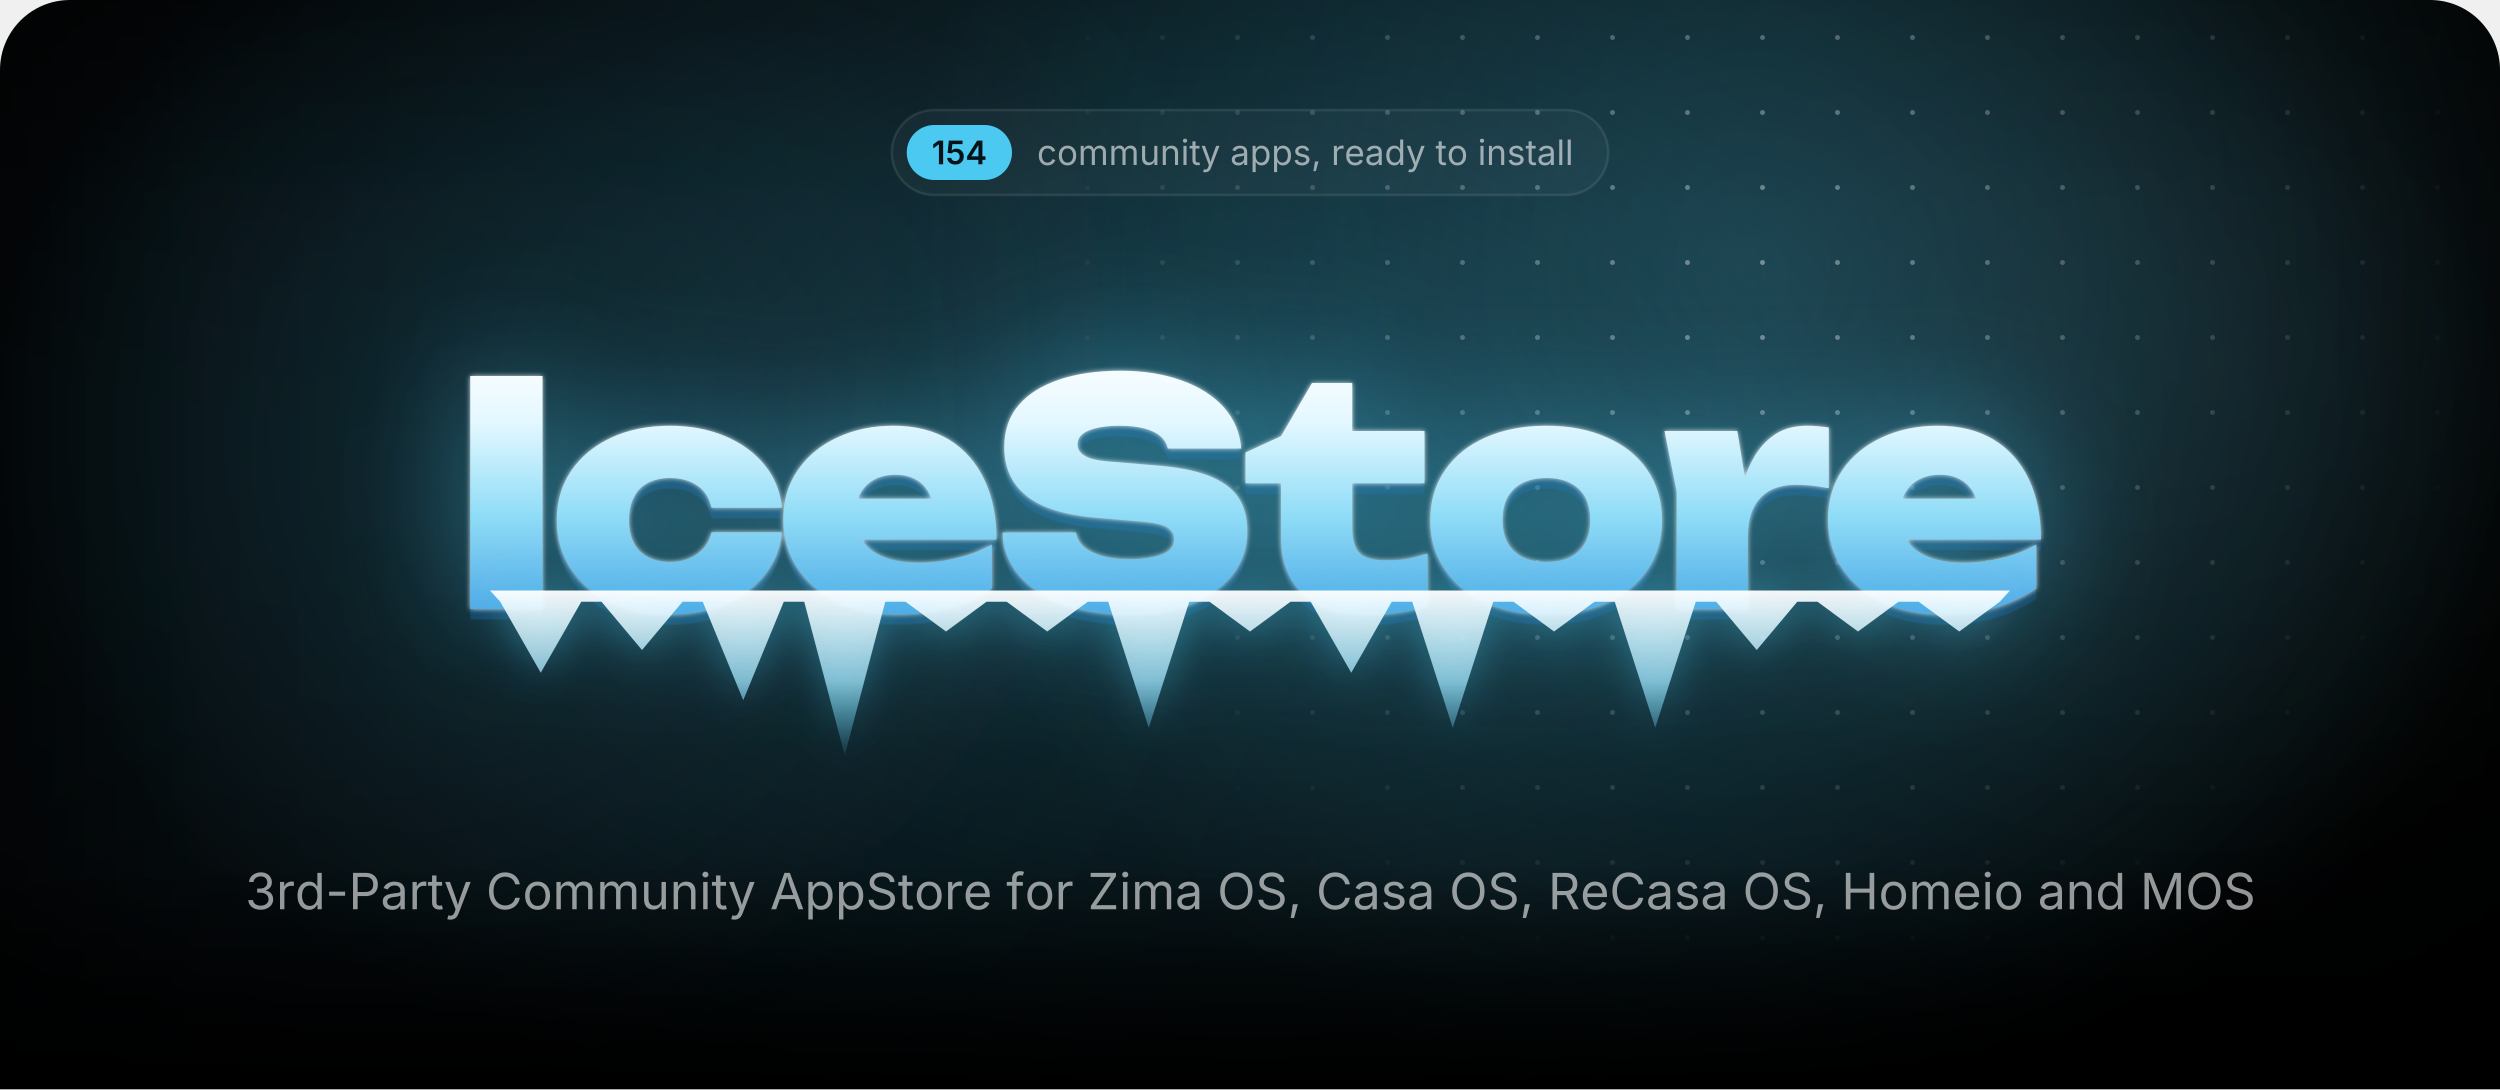
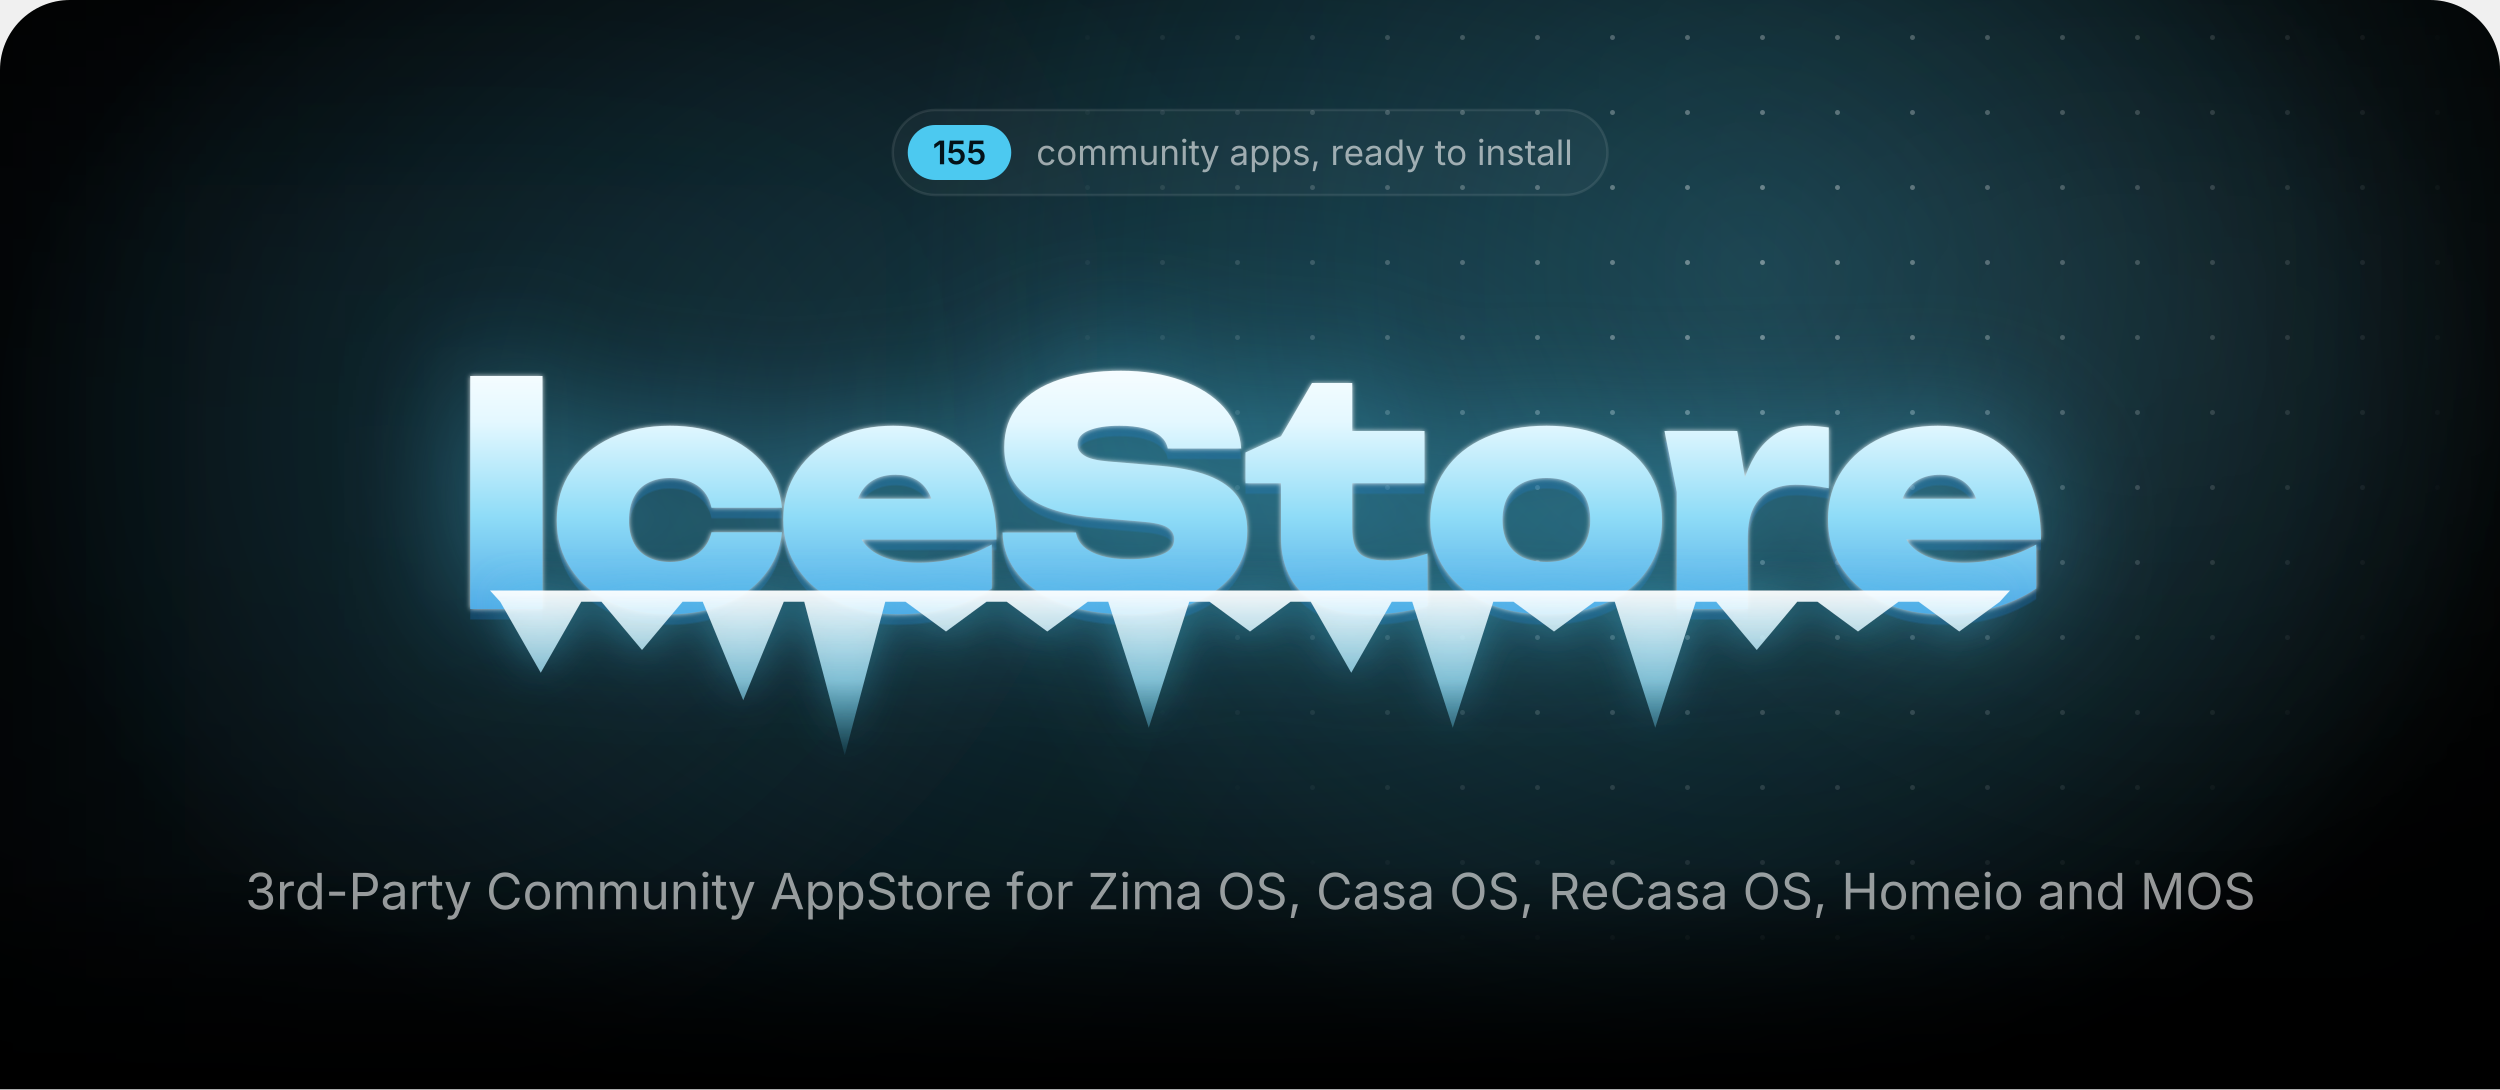
<svg xmlns="http://www.w3.org/2000/svg" width="1000" height="435.7" viewBox="0 0 1000 435.7">
  <style>.blob{transform-box:fill-box;transform-origin:center;animation:drift 22s ease-in-out infinite alternate}.blob+.blob{animation-duration:28s;animation-direction:alternate-reverse}@keyframes drift{to{transform:translate(180px,60px) scale(1.2)}}.spot{animation:spot 18s ease-in-out infinite alternate}@keyframes spot{to{transform:translate(-420px,40px)}}.gl{animation:gl 6s ease-in-out infinite}@keyframes gl{0%,35%{transform:translateX(0)}70%,100%{transform:translateX(1741px)}}.sp{transform-box:fill-box;transform-origin:center;opacity:0;animation:tw 3.2s ease-in-out infinite}@keyframes tw{0%,100%{opacity:0;transform:scale(.3) rotate(0)}50%{opacity:1;transform:scale(1) rotate(45deg)}}@media(prefers-reduced-motion:reduce){*{animation:none!important}}</style>
  <defs>
    <path id="semi.1342" d="M717 1490V0H452V1252H442L94 1002V1256L421 1490Z" />
    <path id="semi.1347" d="M618 -20Q472 -20 358 34Q243 89 176 185Q109 281 105 404H365Q368 343 403 296Q438 250 494 224Q550 197 618 197Q698 197 760 234Q821 270 856 334Q892 399 892 483Q892 568 856 634Q819 700 756 738Q692 775 610 775Q542 775 478 750Q413 724 375 683L133 722L211 1490H1073V1266H432L390 870H398Q440 919 516 950Q591 982 681 982Q782 982 868 946Q954 909 1018 842Q1081 776 1116 686Q1151 596 1151 489Q1151 341 1083 226Q1015 112 895 46Q775 -20 618 -20Z" />
-     <path id="semi.1346" d="M107 277V490L740 1490H916V1186H809L380 509V497H1264V277ZM816 0V341L821 438V1490H1072V0Z" />
    <path id="regular.586" d="M613 -24Q461 -24 346 48Q232 120 168 250Q104 380 104 552Q104 727 168 858Q232 988 346 1060Q461 1132 613 1132Q694 1132 766 1111Q838 1090 898 1050Q957 1011 1000 954Q1043 896 1066 823L893 774Q881 817 856 853Q831 889 796 916Q760 942 714 956Q668 971 613 971Q501 971 429 912Q357 854 322 759Q287 664 287 552Q287 442 322 348Q357 253 429 195Q501 137 613 137Q669 137 716 152Q763 167 800 194Q836 222 861 260Q886 298 898 343L1070 294Q1048 219 1004 160Q961 102 901 60Q841 19 768 -2Q695 -24 613 -24Z" />
    <path id="regular.790" d="M613 -24Q461 -24 346 48Q232 120 168 250Q104 380 104 552Q104 727 168 858Q232 988 346 1060Q461 1132 613 1132Q766 1132 881 1060Q996 988 1060 858Q1124 727 1124 552Q1124 380 1060 250Q996 120 881 48Q766 -24 613 -24ZM613 137Q726 137 799 195Q872 253 907 348Q942 442 942 552Q942 663 907 758Q872 854 799 912Q726 971 613 971Q501 971 429 912Q357 854 322 759Q287 664 287 552Q287 442 322 348Q357 253 429 195Q501 137 613 137Z" />
    <path id="regular.766" d="M158 0V1118H333L334 868H320Q343 959 392 1018Q442 1078 508 1108Q575 1138 647 1138Q769 1138 844 1063Q920 988 942 866H918Q938 950 991 1011Q1044 1072 1120 1105Q1195 1138 1284 1138Q1381 1138 1461 1096Q1541 1054 1588 969Q1636 884 1636 754V0H1456V749Q1456 870 1388 922Q1320 974 1230 974Q1155 974 1100 942Q1046 911 1016 856Q987 801 987 730V0H807V767Q807 860 745 917Q683 974 588 974Q523 974 466 944Q408 913 373 853Q338 793 338 704V0Z" />
    <path id="regular.915" d="M537 -14Q424 -14 338 32Q253 79 206 173Q158 267 158 408V1118H338V423Q338 294 406 221Q474 148 591 148Q671 148 734 183Q798 218 835 286Q872 353 872 448V1118H1053V0H879V271H903Q851 114 756 50Q660 -14 537 -14Z" />
    <path id="regular.773" d="M338 670V0H158V1118H331L332 847H307Q358 1002 452 1067Q547 1132 674 1132Q787 1132 872 1086Q957 1039 1004 946Q1052 852 1052 710V0H872V695Q872 824 804 897Q737 970 620 970Q540 970 476 935Q412 900 375 833Q338 766 338 670Z" />
    <path id="regular.689" d="M158 0V1118H338V0ZM249 1301Q198 1301 161 1336Q124 1371 124 1420Q124 1470 161 1504Q198 1539 249 1539Q301 1539 338 1504Q375 1470 375 1420Q375 1371 338 1336Q301 1301 249 1301Z" />
    <path id="regular.889" d="M598 1118V964H20V1118ZM188 1384H368V290Q368 215 398 180Q429 146 500 146Q517 146 544 150Q570 154 592 158L629 6Q601 -4 566 -9Q530 -14 495 -14Q350 -14 269 62Q188 139 188 276Z" />
    <path id="regular.998" d="M140 -405 186 -249 205 -254Q260 -268 305 -262Q350 -255 386 -217Q422 -179 449 -99L481 -6L54 1118H251L489 455Q527 351 553 249Q579 147 608 51H542Q571 147 598 250Q624 352 661 455L901 1118H1097L606 -167Q572 -256 524 -314Q477 -371 414 -398Q351 -426 272 -426Q224 -426 189 -419Q154 -412 140 -405Z" />
    <path id="regular.507" d="M471 -26Q365 -26 278 14Q192 54 141 131Q90 208 90 318Q90 414 128 474Q166 534 230 568Q293 603 370 620Q447 637 525 647Q625 660 688 667Q751 674 782 691Q812 708 812 749V755Q812 825 786 874Q760 922 708 948Q656 974 578 974Q498 974 441 949Q384 924 348 886Q313 849 295 810L122 867Q165 969 238 1026Q311 1084 399 1108Q487 1132 573 1132Q629 1132 700 1118Q772 1105 838 1065Q905 1025 948 946Q992 868 992 737V0H815V152H803Q784 113 742 72Q700 30 633 2Q566 -26 471 -26ZM502 133Q602 133 671 172Q740 211 776 274Q812 336 812 404V559Q801 546 764 536Q727 525 680 517Q632 509 588 504Q543 498 517 495Q452 487 396 468Q339 448 305 410Q271 373 271 309Q271 251 301 212Q331 173 383 153Q435 133 502 133Z" />
    <path id="regular.843" d="M158 -418V1118H332V939H352Q371 969 405 1014Q439 1060 503 1096Q567 1132 676 1132Q816 1132 922 1062Q1029 992 1090 862Q1150 733 1150 556Q1150 378 1090 248Q1030 118 924 47Q817 -24 677 -24Q571 -24 506 12Q441 49 406 96Q371 142 352 173H338V-418ZM650 137Q755 137 826 194Q896 250 932 346Q967 441 967 558Q967 674 932 768Q897 861 826 916Q756 971 650 971Q547 971 477 919Q407 867 372 774Q336 682 336 558Q336 434 372 339Q408 244 478 190Q549 137 650 137Z" />
    <path id="regular.871" d="M538 -24Q423 -24 334 10Q244 43 186 109Q128 175 108 271L279 312Q303 220 370 177Q436 134 536 134Q653 134 722 184Q792 234 792 303Q792 361 752 400Q711 438 628 457L442 501Q290 537 216 612Q142 688 142 806Q142 902 196 976Q250 1049 344 1090Q437 1132 556 1132Q671 1132 752 1098Q832 1063 882 1002Q933 942 958 863L795 821Q772 881 718 930Q665 979 557 979Q457 979 390 933Q324 887 324 817Q324 755 369 718Q414 680 512 657L681 617Q833 581 906 506Q979 430 979 315Q979 217 924 140Q868 64 768 20Q669 -24 538 -24Z" />
    <path id="regular.1501" d="M128 -359 216 208H422L266 -359Z" />
    <path id="regular.852" d="M158 0V1118H332V946H344Q375 1031 454 1082Q534 1134 634 1134Q654 1134 682 1133Q709 1132 725 1131V950Q717 952 685 956Q653 960 617 960Q537 960 474 926Q410 893 374 834Q338 776 338 700V0Z" />
    <path id="regular.614" d="M628 -24Q466 -24 348 48Q231 120 168 249Q104 378 104 550Q104 722 166 853Q228 984 342 1058Q455 1132 607 1132Q696 1132 782 1102Q869 1073 940 1008Q1010 942 1052 835Q1094 728 1094 573V498H226V650H997L913 594Q913 704 878 790Q844 875 776 924Q708 972 607 972Q506 972 434 922Q362 873 324 794Q286 714 286 623V522Q286 398 329 312Q372 225 450 180Q527 136 629 136Q695 136 749 155Q803 174 842 212Q881 251 902 308L1076 260Q1050 176 988 112Q926 48 834 12Q743 -24 628 -24Z" />
    <path id="regular.597" d="M577 -24Q438 -24 331 47Q224 118 164 248Q104 378 104 556Q104 733 164 862Q225 992 332 1062Q439 1132 578 1132Q687 1132 751 1096Q815 1060 850 1014Q884 969 902 939H916V1490H1096V0H922V173H902Q884 142 848 96Q813 49 748 12Q684 -24 577 -24ZM604 137Q706 137 776 190Q846 244 882 339Q918 434 918 558Q918 682 882 774Q847 867 777 919Q707 971 604 971Q498 971 428 916Q357 861 322 768Q287 674 287 558Q287 441 322 346Q358 250 429 194Q500 137 604 137Z" />
    <path id="regular.736" d="M338 1490V0H158V1490Z" />
    <path id="regular.1345" d="M635 -20Q489 -20 376 30Q263 80 196 169Q130 258 125 376H317Q323 305 366 254Q408 202 478 174Q547 147 632 147Q726 147 798 180Q871 212 913 271Q955 330 955 407Q955 488 914 550Q874 611 797 646Q720 681 609 681H488V846H609Q696 846 762 878Q829 909 866 966Q903 1023 903 1100Q903 1174 870 1229Q838 1284 778 1314Q718 1345 637 1345Q561 1345 494 1318Q428 1290 386 1239Q343 1188 340 1115H157Q161 1232 227 1321Q293 1410 402 1460Q510 1510 641 1510Q780 1510 880 1454Q981 1398 1035 1307Q1089 1216 1089 1110Q1089 984 1022 896Q956 808 842 774V762Q937 747 1004 698Q1072 649 1108 574Q1143 499 1143 405Q1143 283 1077 187Q1011 91 896 36Q781 -20 635 -20Z" />
    <path id="regular.1459" d="M798 719V553H144V719Z" />
    <path id="regular.375" d="M180 0V1490H690Q864 1490 976 1426Q1089 1363 1144 1256Q1198 1149 1198 1016Q1198 883 1144 775Q1089 667 977 603Q865 539 691 539H330V706H682Q800 706 872 746Q944 787 976 858Q1009 928 1009 1016Q1009 1104 976 1174Q944 1243 872 1283Q799 1323 680 1323H370V0Z" />
    <path id="regular.73" d="M783 -20Q592 -20 442 72Q293 165 208 336Q122 508 122 744Q122 981 208 1152Q293 1324 442 1417Q592 1510 783 1510Q896 1510 996 1477Q1097 1444 1177 1380Q1257 1317 1310 1226Q1364 1136 1384 1021H1194Q1178 1098 1140 1156Q1101 1214 1046 1254Q990 1294 923 1314Q856 1334 783 1334Q649 1334 541 1266Q433 1198 370 1066Q307 935 307 744Q307 554 370 422Q434 291 542 224Q650 156 783 156Q856 156 923 176Q990 197 1046 236Q1101 276 1140 334Q1178 393 1194 469H1384Q1365 355 1312 265Q1258 175 1178 111Q1098 47 998 14Q897 -20 783 -20Z" />
    <path id="regular.2" d="M52 0 593 1490H813L1361 0H1161L845 884Q816 966 778 1088Q739 1211 684 1401H720Q666 1209 626 1084Q587 960 561 884L254 0ZM324 416V582H1089V416Z" />
    <path id="regular.397" d="M657 -26Q496 -26 378 26Q259 78 192 172Q125 265 116 390H311Q319 306 368 252Q417 197 494 170Q570 144 657 144Q758 144 838 177Q919 210 966 270Q1013 330 1013 409Q1013 481 972 526Q932 571 865 600Q798 629 718 651L538 702Q358 753 258 848Q158 943 158 1091Q158 1217 226 1312Q294 1406 410 1458Q526 1510 670 1510Q817 1510 930 1458Q1043 1406 1108 1316Q1174 1227 1178 1114H992Q979 1223 888 1282Q797 1342 664 1342Q568 1342 496 1310Q423 1279 383 1224Q343 1170 343 1100Q343 1022 392 974Q440 927 506 900Q573 874 627 859L776 818Q836 802 908 774Q981 746 1047 700Q1113 653 1156 582Q1198 510 1198 406Q1198 284 1134 186Q1071 88 950 31Q829 -26 657 -26Z" />
    <path id="regular.647" d="M678 1118V964H20V1118ZM240 0V1267Q240 1364 286 1429Q331 1494 404 1527Q477 1560 558 1560Q622 1560 664 1550Q706 1539 726 1530L676 1376Q662 1381 640 1387Q617 1393 579 1393Q496 1393 458 1350Q420 1308 420 1227V0Z" />
    <path id="regular.496" d="M130 0V134L796 1125Q841 1192 892 1260Q943 1327 994 1393L1015 1331Q923 1325 830 1324Q737 1322 645 1322H122V1490H1158V1354L502 379Q454 308 400 237Q347 166 294 97L273 159Q365 165 456 166Q548 168 640 168H1166V0Z" />
    <path id="regular.321" d="M784 -20Q593 -20 444 72Q294 165 208 336Q122 508 122 744Q122 981 208 1152Q294 1324 444 1417Q593 1510 784 1510Q975 1510 1124 1417Q1273 1324 1358 1152Q1444 981 1444 744Q1444 508 1358 336Q1273 165 1124 72Q975 -20 784 -20ZM784 156Q917 156 1024 224Q1132 291 1196 422Q1259 554 1259 744Q1259 936 1196 1068Q1132 1199 1024 1266Q917 1334 784 1334Q650 1334 542 1266Q434 1198 370 1066Q307 935 307 744Q307 554 370 423Q434 292 542 224Q650 156 784 156Z" />
    <path id="regular.384" d="M180 0V1490H690Q864 1490 976 1430Q1089 1371 1144 1267Q1198 1163 1198 1030Q1198 897 1144 795Q1089 693 977 636Q865 578 691 578H286V747H682Q800 747 872 782Q943 816 976 880Q1009 943 1009 1030Q1009 1119 976 1184Q943 1250 871 1286Q799 1323 680 1323H370V0ZM1036 0 676 671H890L1256 0Z" />
    <path id="regular.161" d="M180 0V1490H370V846H1152V1490H1342V0H1152V678H370V0Z" />
    <path id="regular.292" d="M180 0V1490H450L817 550Q830 517 846 468Q863 418 882 360Q900 302 917 244Q934 187 947 138H905Q919 184 936 240Q953 297 972 356Q990 414 1007 465Q1024 516 1037 550L1399 1490H1670V0H1483V851Q1483 897 1484 956Q1484 1015 1486 1080Q1487 1145 1488 1212Q1490 1279 1491 1342H1507Q1486 1273 1462 1202Q1439 1130 1416 1064Q1394 997 1374 942Q1354 887 1340 851L1007 0H842L504 851Q490 886 471 940Q452 993 430 1058Q407 1124 383 1196Q359 1269 334 1342H352Q354 1286 356 1221Q357 1156 358 1090Q359 1023 360 962Q361 900 361 851V0Z" />
    <radialGradient id="glow">
      <stop stop-color="#4cc9f0" stop-opacity=".28" />
      <stop offset="1" stop-color="#4cc9f0" stop-opacity="0" />
    </radialGradient>
    <radialGradient id="cur">
      <stop stop-color="#4cc9f0" stop-opacity=".2" />
      <stop offset=".65" stop-color="#4cc9f0" stop-opacity="0" />
    </radialGradient>
    <radialGradient id="spot">
      <stop stop-color="#fff" />
      <stop offset="1" stop-color="#000" />
    </radialGradient>
    <pattern id="dots" width="30" height="30" patternUnits="userSpaceOnUse">
      <circle cx="15" cy="15" r="1" fill="#fff" fill-opacity=".4" />
    </pattern>
    <mask id="dm">
      <circle class="spot" cx="700" cy="110" r="300" fill="url(#spot)" />
    </mask>
    <linearGradient id="fade" x2="0" y2="1">
      <stop offset="0.793" stop-color="#fff" />
      <stop offset="1" stop-color="#000" />
    </linearGradient>
    <mask id="bf">
      <rect width="1000" height="435.7" fill="url(#fade)" />
    </mask>
    <filter id="blur" filterUnits="userSpaceOnUse" x="-500" y="-500" width="2000" height="1500">
      <feGaussianBlur stdDeviation="90" />
    </filter>
    <linearGradient id="ice" gradientUnits="userSpaceOnUse" x1="0" y1="138" x2="0" y2="256">
      <stop stop-color="#fff" />
      <stop offset=".26" stop-color="#e4f8ff" />
      <stop offset=".58" stop-color="#8fdcf7" />
      <stop offset="1" stop-color="#3d9be0" />
    </linearGradient>
    <linearGradient id="ig" x2="0" y2="1">
      <stop stop-color="#fff" stop-opacity=".95" />
      <stop offset=".55" stop-color="#9fe3fa" stop-opacity=".75" />
      <stop offset="1" stop-color="#4cc9f0" stop-opacity=".1" />
    </linearGradient>
    <linearGradient id="gl">
      <stop stop-color="#fff" stop-opacity="0" />
      <stop offset=".5" stop-color="#fff" stop-opacity=".95" />
      <stop offset="1" stop-color="#fff" stop-opacity="0" />
    </linearGradient>
    <clipPath id="wc">
      <path d="M188.1 150.4H217V243.6H188.1ZM312.8 212.9Q311.8 222.7 305.7 230.1Q299.7 237.5 289.9 241.6Q280.1 245.7 268 245.7Q254.7 245.7 244.4 241Q234.2 236.3 228.5 227.7Q222.7 219.1 222.7 208.1Q222.7 196.8 228.5 188.3Q234.2 179.9 244.4 175.1Q254.7 170.3 268 170.3Q280.1 170.3 289.9 174.4Q299.7 178.5 305.7 185.8Q311.8 193.2 312.8 203.1H284.6Q283.4 197.3 278.9 194.2Q274.4 191.2 268 191.2Q263 191.2 259.3 193.1Q255.5 195 253.6 198.8Q251.6 202.6 251.6 208.1Q251.6 213.5 253.6 217.3Q255.5 221 259.3 222.9Q263 224.8 268 224.8Q274.4 224.8 278.9 221.6Q283.4 218.3 284.6 212.9ZM359 245.7Q345.9 245.7 335.6 241Q325.2 236.3 319.3 227.7Q313.3 219.1 313.3 207.7Q313.3 196.5 319.1 188.1Q324.9 179.6 334.9 175Q344.9 170.3 357.3 170.3Q370.3 170.3 379.5 175.8Q388.7 181.4 393.6 191.6Q398.6 201.9 398.6 215.8H336.6V199.5H382.2L373.8 205.1Q373.3 200.2 371.3 196.8Q369.4 193.4 366.1 191.7Q362.8 189.9 358.3 189.9Q353.2 189.9 349.6 191.9Q346 193.9 344.1 197.5Q342.1 201 342.1 205.5Q342.1 211.8 344.9 216.2Q347.7 220.5 353.4 222.8Q359.2 225.1 367.6 225.1Q375.3 225.1 382.9 223.2Q390.5 221.4 396.7 217.8V235.4Q389.1 240.4 379.7 243.1Q370.3 245.7 359 245.7ZM401 213H430.4Q430.9 216.3 433.5 218.7Q436.2 221.1 440.8 222.4Q445.4 223.7 451.6 223.7Q460.2 223.7 465 221.7Q469.7 219.8 469.7 215.7Q469.7 212.8 467 211Q464.3 209.2 456.2 208.6L439.8 207.2Q419.7 205.7 410.7 198.4Q401.7 191.2 401.7 178.9Q401.7 168.8 407.5 162Q413.3 155.3 423.8 151.8Q434.2 148.3 448.4 148.3Q462 148.3 472.7 152.2Q483.3 156 489.6 163Q495.8 170.1 496.5 179.4H467.1Q466.6 176.6 464.3 174.6Q462 172.5 457.8 171.4Q453.6 170.3 447.8 170.3Q440.1 170.3 435.5 172.2Q431 174 431 177.8Q431 180.5 433.7 182.2Q436.3 184 443.5 184.6L461.5 186.1Q475 187.1 483.2 190.2Q491.5 193.4 495.2 198.8Q498.9 204.2 498.9 212.4Q498.9 222.4 493 229.9Q487 237.4 476.3 241.6Q465.5 245.7 451.1 245.7Q436.3 245.7 425.1 241.6Q414 237.5 407.6 230.1Q401.3 222.7 401 213ZM498.2 193.3V181L512.4 174.5L524.8 153.2H540.9V172.4H569.8V193.3H540.9V211.1Q540.9 218.3 543.7 221.2Q546.5 224.2 554.7 224.2Q559.8 224.2 563.8 223.4Q567.8 222.6 571 221.4V242.4Q567 243.6 560.9 244.7Q554.9 245.7 548.1 245.7Q536 245.7 528.1 242Q520.2 238.3 516.3 231.3Q512.4 224.4 512.4 214.9V193.3ZM618.5 245.7Q604.7 245.7 594.2 241Q583.8 236.3 578 227.8Q572.1 219.3 572.1 208.1Q572.1 196.6 578 188.1Q583.8 179.6 594.2 175Q604.7 170.3 618.6 170.3Q632.4 170.3 642.8 175Q653.3 179.6 659 188.1Q664.8 196.6 664.8 208.1Q664.8 219.3 659 227.8Q653.3 236.3 642.8 241Q632.4 245.7 618.5 245.7ZM618.6 224.8Q624.2 224.8 628.1 222.9Q632 220.9 634.1 217.1Q636.1 213.3 636.1 208.1Q636.1 202.7 634.1 198.9Q632 195.2 628.1 193.2Q624.2 191.2 618.6 191.2Q613 191.2 609 193.2Q605.1 195.2 603 198.9Q601 202.7 601 208Q601 213.3 603 217.1Q605.1 220.9 609 222.9Q613 224.8 618.6 224.8ZM665.8 172.4H694.9L699.1 197.6V243.6H670.7V196.8ZM731.5 171V195.3Q727.6 194.5 724.3 194.2Q721 193.9 718.2 193.9Q713.1 193.9 708.8 195.8Q704.4 197.8 701.8 202.4Q699.1 207.1 699.1 215.3L693.9 208.8Q695 201.1 696.9 194.2Q698.9 187.3 702.2 181.9Q705.6 176.5 710.6 173.4Q715.6 170.3 723 170.3Q725 170.3 727.1 170.5Q729.2 170.7 731.5 171ZM776.9 245.7Q763.7 245.7 753.4 241Q743.1 236.3 737.1 227.7Q731.2 219.1 731.2 207.7Q731.2 196.5 736.9 188.1Q742.7 179.6 752.7 175Q762.7 170.3 775.1 170.3Q788.2 170.3 797.4 175.8Q806.6 181.4 811.5 191.6Q816.4 201.9 816.4 215.8H754.4V199.5H800L791.7 205.1Q791.2 200.2 789.2 196.8Q787.2 193.4 783.9 191.7Q780.6 189.9 776.1 189.9Q771 189.9 767.4 191.9Q763.8 193.9 761.9 197.5Q760 201 760 205.5Q760 211.8 762.8 216.2Q765.6 220.5 771.3 222.8Q777 225.1 785.5 225.1Q793.2 225.1 800.7 223.2Q808.3 221.4 814.5 217.8V235.4Q807 240.4 797.6 243.1Q788.2 245.7 776.9 245.7Z" />
    </clipPath>
    <filter id="frost" x="-20%" y="-60%" width="140%" height="220%" color-interpolation-filters="sRGB">
      <feGaussianBlur in="SourceAlpha" stdDeviation="1" result="a" />
      <feFlood flood-color="#fff" flood-opacity=".85" />
      <feComposite in2="a" operator="in" result="s1" />
      <feGaussianBlur in="SourceAlpha" stdDeviation="25.2" result="b" />
      <feFlood flood-color="#4cc9f0" flood-opacity=".5" />
      <feComposite in2="b" operator="in" result="s2" />
      <feOffset in="SourceAlpha" dy="4.2" result="c" />
      <feFlood flood-color="#125696" flood-opacity=".4" />
      <feComposite in2="c" operator="in" result="s3" />
      <feMerge>
        <feMergeNode in="s3" />
        <feMergeNode in="s2" />
        <feMergeNode in="s1" />
        <feMergeNode in="SourceGraphic" />
      </feMerge>
    </filter>
    <filter id="drip" x="-10%" y="-60%" width="120%" height="220%">
      <feGaussianBlur in="SourceAlpha" stdDeviation="8.4" result="b" />
      <feFlood flood-color="#4cc9f0" flood-opacity=".45" />
      <feComposite in2="b" operator="in" />
      <feMerge>
        <feMergeNode />
        <feMergeNode in="SourceGraphic" />
      </feMerge>
    </filter>
    <clipPath id="pg">
      <path d="M0,28 A28,28 0 0 1 28,0 H972 A28,28 0 0 1 1000,28 V435.7 A0,0 0 0 1 1000,435.7 H0 A0,0 0 0 1 0,435.7 Z" />
    </clipPath>
  </defs>
  <g clip-path="url(#pg)">
    <rect x="0" y="0" width="1000" height="435.7" rx="0" fill="#000" />
    <g mask="url(#bf)">
      <ellipse cx="500" cy="170" rx="500" ry="310" fill="url(#glow)" />
      <circle class="blob" cx="140" cy="140" r="260" fill="#4cc9f0" fill-opacity=".1" filter="url(#blur)" />
      <circle class="blob" cx="900" cy="40" r="220" fill="#a5e8ff" fill-opacity=".08" filter="url(#blur)" />
      <circle class="spot" cx="700" cy="110" r="520" fill="url(#cur)" />
      <rect width="1000" height="435.7" fill="url(#dots)" mask="url(#dm)" />
    </g>
-     <rect x="356.7" y="44" width="286.6" height="34" rx="17" fill="rgba(255,255,255,.035)" stroke="rgba(255,255,255,.09)" />
-     <rect x="362.7" y="50" width="42.1" height="22" rx="11" fill="#4cc9f0" />
-     <g fill="#031219" transform="translate(372.7,65.7) scale(0.00635,-0.00635)">
+     <rect x="357.1" y="44" width="285.9" height="34" rx="17" fill="rgba(255,255,255,.035)" stroke="rgba(255,255,255,.09)" />
+     <rect x="363.1" y="50" width="41.4" height="22" rx="11" fill="#4cc9f0" />
+     <g fill="#031219" transform="translate(373.1,65.7) scale(0.00635,-0.00635)">
      <use href="#semi.1342" x="0" />
      <use href="#semi.1347" x="866" />
-       <use href="#semi.1346" x="2120" />
-     </g>
-     <g fill="rgba(255,255,255,.58)" transform="translate(414.8,66) scale(0.00684,-0.00684)">
+       <use href="#semi.1347" x="2120" />
+     </g>
+     <g fill="rgba(255,255,255,.58)" transform="translate(414.5,66) scale(0.00684,-0.00684)">
      <use href="#regular.586" x="0" />
      <use href="#regular.790" x="1170" />
      <use href="#regular.766" x="2398" />
      <use href="#regular.766" x="4192" />
      <use href="#regular.915" x="5986" />
      <use href="#regular.773" x="7197" />
      <use href="#regular.689" x="8407" />
      <use href="#regular.889" x="8903" />
      <use href="#regular.998" x="9573" />
      <use href="#regular.507" x="11300" />
      <use href="#regular.843" x="12450" />
      <use href="#regular.843" x="13704" />
      <use href="#regular.871" x="14958" />
      <use href="#regular.1501" x="16039" />
      <use href="#regular.852" x="17205" />
      <use href="#regular.614" x="17976" />
      <use href="#regular.507" x="19170" />
      <use href="#regular.597" x="20320" />
      <use href="#regular.998" x="21574" />
      <use href="#regular.889" x="23301" />
      <use href="#regular.790" x="23971" />
      <use href="#regular.689" x="25775" />
      <use href="#regular.773" x="26271" />
      <use href="#regular.871" x="27481" />
      <use href="#regular.889" x="28562" />
      <use href="#regular.507" x="29232" />
      <use href="#regular.736" x="30382" />
      <use href="#regular.736" x="30878" />
    </g>
    <g filter="url(#frost)">
      <path fill="url(#ice)" d="M188.1 150.4H217V243.6H188.1ZM312.8 212.9Q311.8 222.7 305.7 230.1Q299.7 237.5 289.9 241.6Q280.1 245.7 268 245.7Q254.7 245.7 244.4 241Q234.2 236.3 228.5 227.7Q222.7 219.1 222.7 208.1Q222.7 196.8 228.5 188.3Q234.2 179.9 244.4 175.1Q254.7 170.3 268 170.3Q280.1 170.3 289.9 174.4Q299.7 178.5 305.7 185.8Q311.8 193.2 312.8 203.1H284.6Q283.4 197.3 278.9 194.2Q274.4 191.2 268 191.2Q263 191.2 259.3 193.1Q255.5 195 253.6 198.8Q251.6 202.6 251.6 208.1Q251.6 213.5 253.6 217.3Q255.5 221 259.3 222.9Q263 224.8 268 224.8Q274.4 224.8 278.9 221.6Q283.4 218.3 284.6 212.9ZM359 245.7Q345.9 245.7 335.6 241Q325.2 236.3 319.3 227.7Q313.3 219.1 313.3 207.7Q313.3 196.5 319.1 188.1Q324.9 179.6 334.9 175Q344.9 170.3 357.3 170.3Q370.3 170.3 379.5 175.8Q388.7 181.4 393.6 191.6Q398.6 201.9 398.6 215.8H336.6V199.5H382.2L373.8 205.1Q373.3 200.2 371.3 196.8Q369.4 193.4 366.1 191.7Q362.8 189.9 358.3 189.9Q353.2 189.9 349.6 191.9Q346 193.9 344.1 197.5Q342.1 201 342.1 205.5Q342.1 211.8 344.9 216.2Q347.7 220.5 353.4 222.8Q359.2 225.1 367.6 225.1Q375.3 225.1 382.9 223.2Q390.5 221.4 396.7 217.8V235.4Q389.1 240.4 379.7 243.1Q370.3 245.7 359 245.7ZM401 213H430.4Q430.9 216.3 433.5 218.7Q436.2 221.1 440.8 222.4Q445.4 223.7 451.6 223.7Q460.2 223.7 465 221.7Q469.7 219.8 469.7 215.7Q469.7 212.8 467 211Q464.3 209.2 456.2 208.6L439.8 207.2Q419.7 205.7 410.7 198.4Q401.7 191.2 401.7 178.9Q401.7 168.8 407.5 162Q413.3 155.3 423.8 151.8Q434.2 148.3 448.4 148.3Q462 148.3 472.7 152.2Q483.3 156 489.6 163Q495.8 170.1 496.5 179.4H467.1Q466.6 176.6 464.3 174.6Q462 172.5 457.8 171.4Q453.6 170.3 447.8 170.3Q440.1 170.3 435.5 172.2Q431 174 431 177.8Q431 180.5 433.7 182.2Q436.3 184 443.5 184.6L461.5 186.1Q475 187.1 483.2 190.2Q491.5 193.4 495.2 198.8Q498.9 204.2 498.9 212.4Q498.9 222.4 493 229.9Q487 237.4 476.3 241.6Q465.5 245.7 451.1 245.7Q436.3 245.7 425.1 241.6Q414 237.5 407.6 230.1Q401.3 222.7 401 213ZM498.2 193.3V181L512.4 174.5L524.8 153.2H540.9V172.4H569.8V193.3H540.9V211.1Q540.9 218.3 543.7 221.2Q546.5 224.2 554.7 224.2Q559.8 224.2 563.8 223.4Q567.8 222.6 571 221.4V242.4Q567 243.6 560.9 244.7Q554.9 245.7 548.1 245.7Q536 245.7 528.1 242Q520.2 238.3 516.3 231.3Q512.4 224.4 512.4 214.9V193.3ZM618.5 245.7Q604.7 245.7 594.2 241Q583.8 236.3 578 227.8Q572.1 219.3 572.1 208.1Q572.1 196.6 578 188.1Q583.8 179.6 594.2 175Q604.7 170.3 618.6 170.3Q632.4 170.3 642.8 175Q653.3 179.6 659 188.1Q664.8 196.6 664.8 208.1Q664.8 219.3 659 227.8Q653.3 236.3 642.8 241Q632.4 245.7 618.5 245.7ZM618.6 224.8Q624.2 224.8 628.1 222.9Q632 220.9 634.1 217.1Q636.1 213.3 636.1 208.1Q636.1 202.7 634.1 198.9Q632 195.2 628.1 193.2Q624.2 191.2 618.6 191.2Q613 191.2 609 193.2Q605.1 195.2 603 198.9Q601 202.7 601 208Q601 213.3 603 217.1Q605.1 220.9 609 222.9Q613 224.8 618.6 224.8ZM665.8 172.4H694.9L699.1 197.6V243.6H670.7V196.8ZM731.5 171V195.3Q727.6 194.5 724.3 194.2Q721 193.9 718.2 193.9Q713.1 193.9 708.8 195.8Q704.4 197.8 701.8 202.4Q699.1 207.1 699.1 215.3L693.9 208.8Q695 201.1 696.9 194.2Q698.9 187.3 702.2 181.9Q705.6 176.5 710.6 173.4Q715.6 170.3 723 170.3Q725 170.3 727.1 170.5Q729.2 170.7 731.5 171ZM776.9 245.7Q763.7 245.7 753.4 241Q743.1 236.3 737.1 227.7Q731.2 219.1 731.2 207.7Q731.2 196.5 736.9 188.1Q742.7 179.6 752.7 175Q762.7 170.3 775.1 170.3Q788.2 170.3 797.4 175.8Q806.6 181.4 811.5 191.6Q816.4 201.9 816.4 215.8H754.4V199.5H800L791.7 205.1Q791.2 200.2 789.2 196.8Q787.2 193.4 783.9 191.7Q780.6 189.9 776.1 189.9Q771 189.9 767.4 191.9Q763.8 193.9 761.9 197.5Q760 201 760 205.5Q760 211.8 762.8 216.2Q765.6 220.5 771.3 222.8Q777 225.1 785.5 225.1Q793.2 225.1 800.7 223.2Q808.3 221.4 814.5 217.8V235.4Q807 240.4 797.6 243.1Q788.2 245.7 776.9 245.7Z" />
    </g>
    <g clip-path="url(#wc)">
      <g class="gl">
        <g transform="translate(52.8,0) skewX(-15)">
          <rect x="-518.9" y="118" width="399.4" height="158" rx="0" fill="url(#gl)" />
        </g>
      </g>
    </g>
    <polygon points="196,236.2 200.1,240.7 216.3,269.1 232.5,240.7 240.6,240.7 256.8,260 273,240.7 281.1,240.7 297.3,280.1 313.5,240.7 321.7,240.7 337.9,302.1 354.1,240.7 362.2,240.7 378.4,252.6 394.6,240.7 402.7,240.7 418.9,252.6 435.1,240.7 443.3,240.7 459.5,291.1 475.7,240.7 483.8,240.7 500,252.6 516.2,240.7 524.3,240.7 540.5,269.1 556.7,240.7 564.9,240.7 581.1,291.1 597.3,240.7 605.4,240.7 621.6,252.6 637.8,240.7 645.9,240.7 662.1,291.1 678.3,240.7 686.5,240.7 702.7,260 718.9,240.7 727,240.7 743.2,252.6 759.4,240.7 767.5,240.7 783.7,252.6 799.9,240.7 804,236.2" fill="url(#ig)" filter="url(#drip)" />
    <polygon class="sp" style="animation-delay:0s" fill="#fff" points="171.4,123.8 173.3,132.5 181.9,134.4 173.3,136.3 171.4,145 169.5,136.3 160.8,134.4 169.5,132.5" />
    <polygon class="sp" style="animation-delay:0.9s" fill="#fff" points="337.8,114.4 339.7,123.1 348.3,125 339.7,126.9 337.8,135.5 335.9,126.9 327.2,125 335.9,123.1" />
    <polygon class="sp" style="animation-delay:1.7s" fill="#fff" points="491.4,109.7 493.3,118.3 501.9,120.2 493.3,122.1 491.4,130.8 489.5,122.1 480.8,120.2 489.5,118.3" />
    <polygon class="sp" style="animation-delay:0.4s" fill="#fff" points="651.4,119.1 653.3,127.8 661.9,129.7 653.3,131.6 651.4,140.2 649.5,131.6 640.8,129.7 649.5,127.8" />
    <polygon class="sp" style="animation-delay:2.2s" fill="#fff" points="824.2,126.2 826.1,134.9 834.7,136.8 826.1,138.7 824.2,147.3 822.3,138.7 813.6,136.8 822.3,134.9" />
    <polygon class="sp" style="animation-delay:1.3s" fill="#fff" points="574.6,277.3 576.5,285.9 585.1,287.8 576.5,289.7 574.6,298.4 572.7,289.7 564,287.8 572.7,285.9" />
    <g fill="rgba(255,255,255,.58)" transform="translate(98.1,363.7) scale(0.00977,-0.00977)">
      <use href="#regular.1345" x="0" />
      <use href="#regular.852" x="1265" />
      <use href="#regular.597" x="2036" />
      <use href="#regular.1459" x="3290" />
      <use href="#regular.375" x="4232" />
      <use href="#regular.507" x="5540" />
      <use href="#regular.852" x="6690" />
      <use href="#regular.889" x="7461" />
      <use href="#regular.998" x="8131" />
      <use href="#regular.73" x="9858" />
      <use href="#regular.790" x="11354" />
      <use href="#regular.766" x="12582" />
      <use href="#regular.766" x="14376" />
      <use href="#regular.915" x="16170" />
      <use href="#regular.773" x="17381" />
      <use href="#regular.689" x="18591" />
      <use href="#regular.889" x="19087" />
      <use href="#regular.998" x="19757" />
      <use href="#regular.2" x="21484" />
      <use href="#regular.843" x="22897" />
      <use href="#regular.843" x="24151" />
      <use href="#regular.397" x="25405" />
      <use href="#regular.889" x="26719" />
      <use href="#regular.790" x="27389" />
      <use href="#regular.852" x="28617" />
      <use href="#regular.614" x="29388" />
      <use href="#regular.647" x="31158" />
      <use href="#regular.790" x="31916" />
      <use href="#regular.852" x="33144" />
      <use href="#regular.496" x="34491" />
      <use href="#regular.689" x="35779" />
      <use href="#regular.766" x="36275" />
      <use href="#regular.507" x="38069" />
      <use href="#regular.321" x="39795" />
      <use href="#regular.397" x="41361" />
      <use href="#regular.1501" x="42675" />
      <use href="#regular.73" x="43841" />
      <use href="#regular.507" x="45337" />
      <use href="#regular.871" x="46487" />
      <use href="#regular.507" x="47568" />
      <use href="#regular.321" x="49294" />
      <use href="#regular.397" x="50860" />
      <use href="#regular.1501" x="52174" />
      <use href="#regular.384" x="53340" />
      <use href="#regular.614" x="54658" />
      <use href="#regular.73" x="55852" />
      <use href="#regular.507" x="57348" />
      <use href="#regular.871" x="58498" />
      <use href="#regular.507" x="59579" />
      <use href="#regular.321" x="61305" />
      <use href="#regular.397" x="62871" />
      <use href="#regular.1501" x="64185" />
      <use href="#regular.161" x="65351" />
      <use href="#regular.790" x="66873" />
      <use href="#regular.766" x="68101" />
      <use href="#regular.614" x="69895" />
      <use href="#regular.689" x="71089" />
      <use href="#regular.790" x="71585" />
      <use href="#regular.507" x="73389" />
      <use href="#regular.773" x="74539" />
      <use href="#regular.597" x="75749" />
      <use href="#regular.292" x="77579" />
      <use href="#regular.321" x="79429" />
      <use href="#regular.397" x="80995" />
    </g>
  </g>
</svg>
